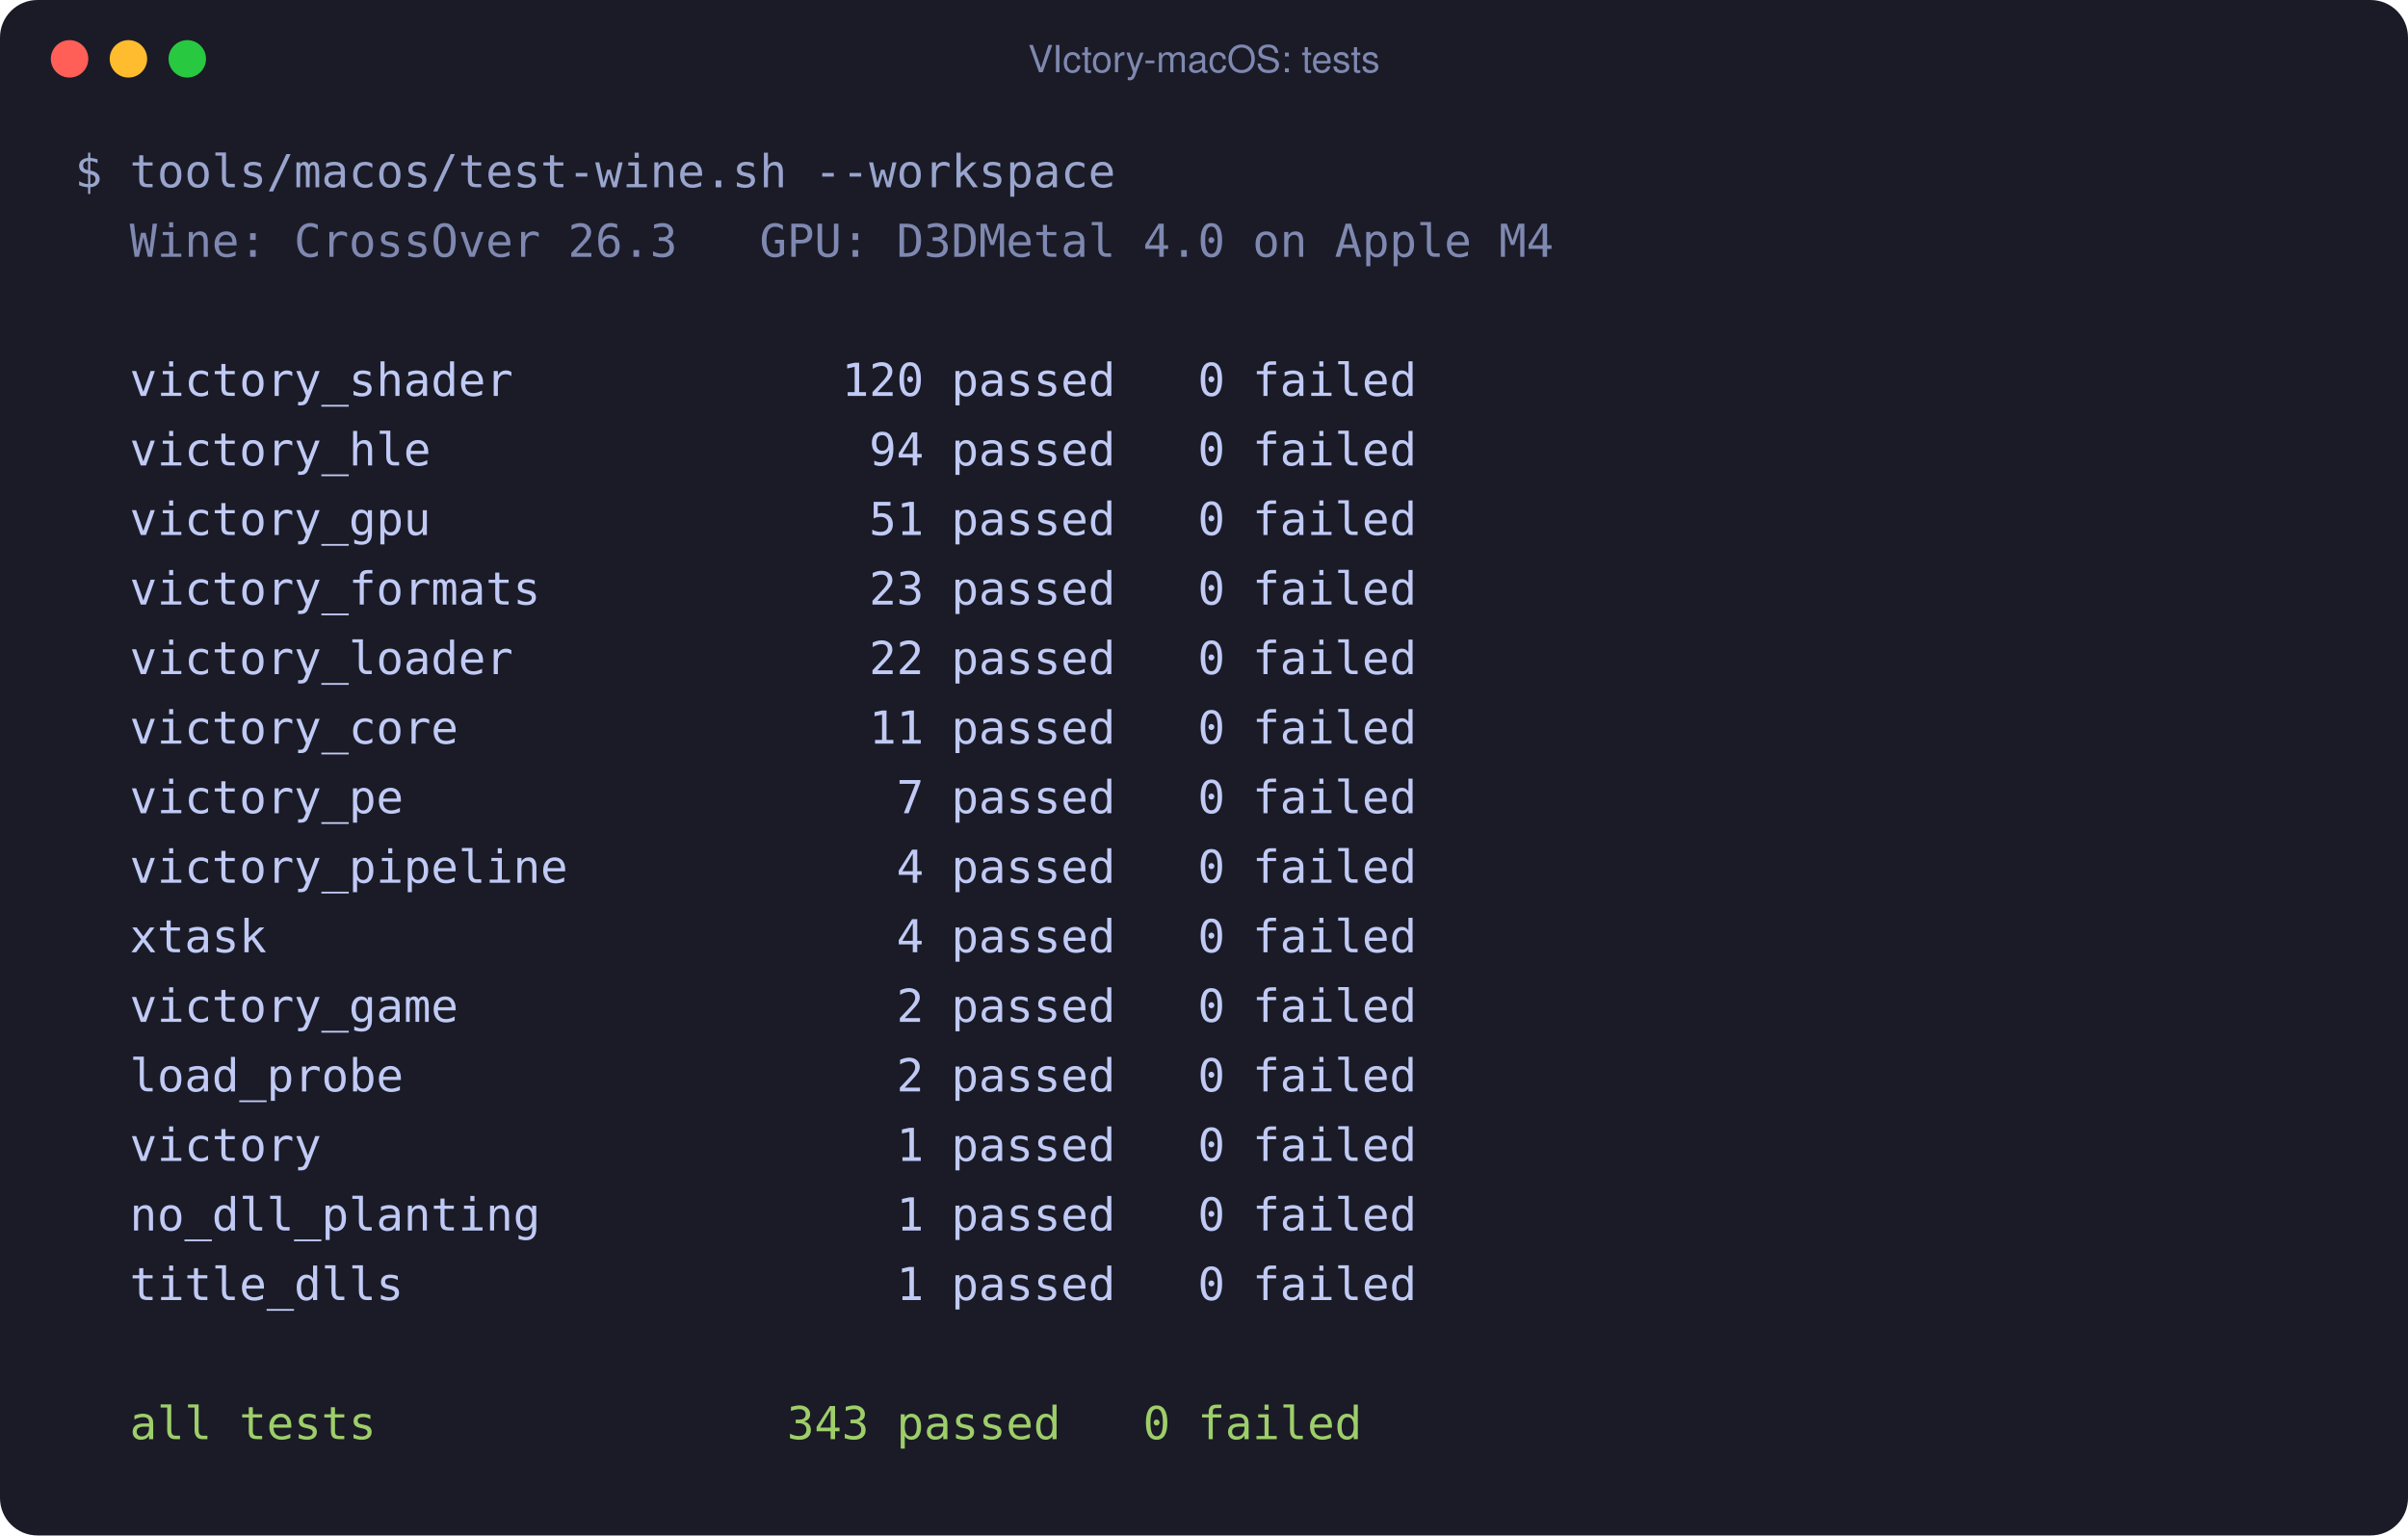
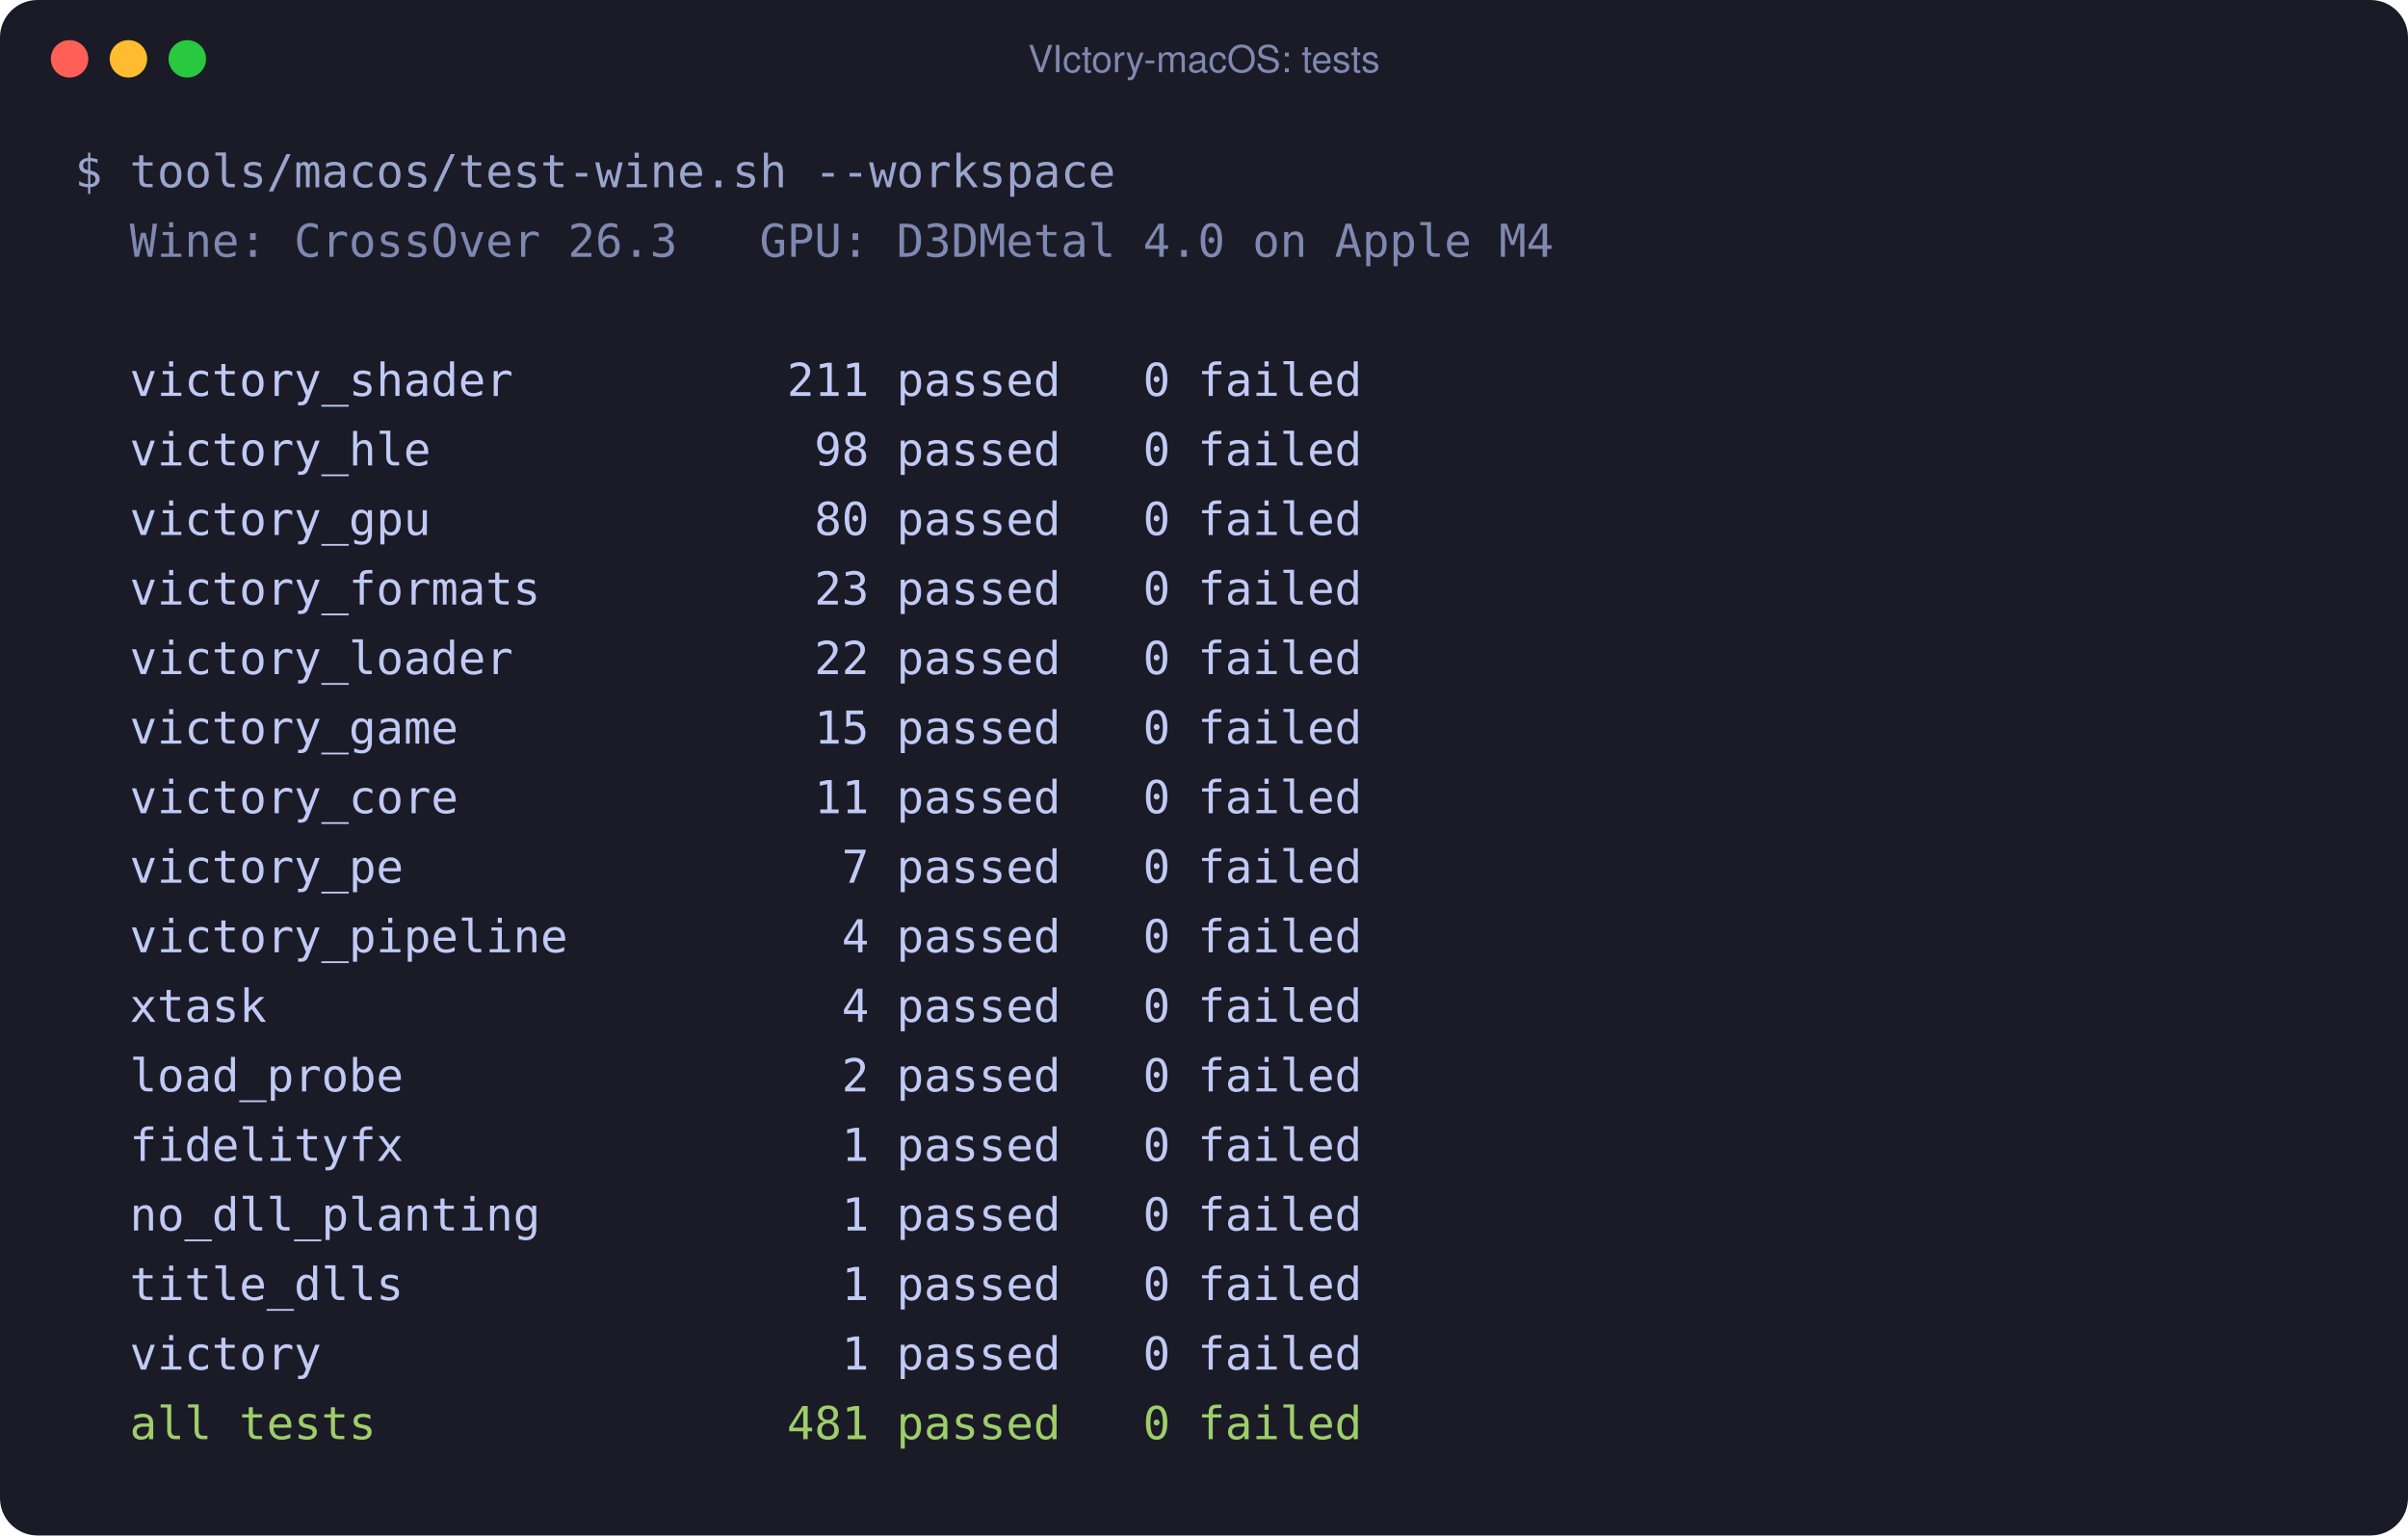
- <svg xmlns="http://www.w3.org/2000/svg" width="900" height="574" viewBox="0 0 900 574" role="img" aria-label="Terminal output: VIctory test suite under Wine with D3DMetal on an Apple M4, 343 passed and 0 failed">
+ <svg xmlns="http://www.w3.org/2000/svg" width="900" height="574" viewBox="0 0 900 574" role="img" aria-label="Terminal output: VIctory test suite under Wine with D3DMetal on an Apple M4, 481 passed and 0 failed">
  <rect width="900" height="574" rx="14" fill="#1a1b26" />
  <circle cx="26" cy="22" r="7" fill="#ff5f57" />
  <circle cx="48" cy="22" r="7" fill="#febc2e" />
  <circle cx="70" cy="22" r="7" fill="#28c840" />
  <text x="450.0" y="27" text-anchor="middle" font-family="-apple-system, Helvetica, Arial, sans-serif" font-size="14" fill="#7f88b0">VIctory-macOS: tests</text>
  <text x="28" y="70" font-family="Menlo, Consolas, monospace" font-size="17" fill="#9aa5ce" xml:space="preserve">$ tools/macos/test-wine.sh --workspace</text>
  <text x="28" y="96" font-family="Menlo, Consolas, monospace" font-size="17" fill="#7f88b0" xml:space="preserve">  Wine: CrossOver 26.3   GPU: D3DMetal 4.0 on Apple M4</text>
-   <text x="28" y="148" font-family="Menlo, Consolas, monospace" font-size="17" fill="#c0caf5" xml:space="preserve">  victory_shader            120 passed   0 failed</text>
-   <text x="28" y="174" font-family="Menlo, Consolas, monospace" font-size="17" fill="#c0caf5" xml:space="preserve">  victory_hle                94 passed   0 failed</text>
-   <text x="28" y="200" font-family="Menlo, Consolas, monospace" font-size="17" fill="#c0caf5" xml:space="preserve">  victory_gpu                51 passed   0 failed</text>
-   <text x="28" y="226" font-family="Menlo, Consolas, monospace" font-size="17" fill="#c0caf5" xml:space="preserve">  victory_formats            23 passed   0 failed</text>
-   <text x="28" y="252" font-family="Menlo, Consolas, monospace" font-size="17" fill="#c0caf5" xml:space="preserve">  victory_loader             22 passed   0 failed</text>
-   <text x="28" y="278" font-family="Menlo, Consolas, monospace" font-size="17" fill="#c0caf5" xml:space="preserve">  victory_core               11 passed   0 failed</text>
-   <text x="28" y="304" font-family="Menlo, Consolas, monospace" font-size="17" fill="#c0caf5" xml:space="preserve">  victory_pe                  7 passed   0 failed</text>
-   <text x="28" y="330" font-family="Menlo, Consolas, monospace" font-size="17" fill="#c0caf5" xml:space="preserve">  victory_pipeline            4 passed   0 failed</text>
-   <text x="28" y="356" font-family="Menlo, Consolas, monospace" font-size="17" fill="#c0caf5" xml:space="preserve">  xtask                       4 passed   0 failed</text>
-   <text x="28" y="382" font-family="Menlo, Consolas, monospace" font-size="17" fill="#c0caf5" xml:space="preserve">  victory_game                2 passed   0 failed</text>
-   <text x="28" y="408" font-family="Menlo, Consolas, monospace" font-size="17" fill="#c0caf5" xml:space="preserve">  load_probe                  2 passed   0 failed</text>
-   <text x="28" y="434" font-family="Menlo, Consolas, monospace" font-size="17" fill="#c0caf5" xml:space="preserve">  victory                     1 passed   0 failed</text>
-   <text x="28" y="460" font-family="Menlo, Consolas, monospace" font-size="17" fill="#c0caf5" xml:space="preserve">  no_dll_planting             1 passed   0 failed</text>
-   <text x="28" y="486" font-family="Menlo, Consolas, monospace" font-size="17" fill="#c0caf5" xml:space="preserve">  title_dlls                  1 passed   0 failed</text>
-   <text x="28" y="538" font-family="Menlo, Consolas, monospace" font-size="17" fill="#9ece6a" xml:space="preserve">  all tests               343 passed   0 failed</text>
+   <text x="28" y="148" font-family="Menlo, Consolas, monospace" font-size="17" fill="#c0caf5" xml:space="preserve">  victory_shader          211 passed   0 failed</text>
+   <text x="28" y="174" font-family="Menlo, Consolas, monospace" font-size="17" fill="#c0caf5" xml:space="preserve">  victory_hle              98 passed   0 failed</text>
+   <text x="28" y="200" font-family="Menlo, Consolas, monospace" font-size="17" fill="#c0caf5" xml:space="preserve">  victory_gpu              80 passed   0 failed</text>
+   <text x="28" y="226" font-family="Menlo, Consolas, monospace" font-size="17" fill="#c0caf5" xml:space="preserve">  victory_formats          23 passed   0 failed</text>
+   <text x="28" y="252" font-family="Menlo, Consolas, monospace" font-size="17" fill="#c0caf5" xml:space="preserve">  victory_loader           22 passed   0 failed</text>
+   <text x="28" y="278" font-family="Menlo, Consolas, monospace" font-size="17" fill="#c0caf5" xml:space="preserve">  victory_game             15 passed   0 failed</text>
+   <text x="28" y="304" font-family="Menlo, Consolas, monospace" font-size="17" fill="#c0caf5" xml:space="preserve">  victory_core             11 passed   0 failed</text>
+   <text x="28" y="330" font-family="Menlo, Consolas, monospace" font-size="17" fill="#c0caf5" xml:space="preserve">  victory_pe                7 passed   0 failed</text>
+   <text x="28" y="356" font-family="Menlo, Consolas, monospace" font-size="17" fill="#c0caf5" xml:space="preserve">  victory_pipeline          4 passed   0 failed</text>
+   <text x="28" y="382" font-family="Menlo, Consolas, monospace" font-size="17" fill="#c0caf5" xml:space="preserve">  xtask                     4 passed   0 failed</text>
+   <text x="28" y="408" font-family="Menlo, Consolas, monospace" font-size="17" fill="#c0caf5" xml:space="preserve">  load_probe                2 passed   0 failed</text>
+   <text x="28" y="434" font-family="Menlo, Consolas, monospace" font-size="17" fill="#c0caf5" xml:space="preserve">  fidelityfx                1 passed   0 failed</text>
+   <text x="28" y="460" font-family="Menlo, Consolas, monospace" font-size="17" fill="#c0caf5" xml:space="preserve">  no_dll_planting           1 passed   0 failed</text>
+   <text x="28" y="486" font-family="Menlo, Consolas, monospace" font-size="17" fill="#c0caf5" xml:space="preserve">  title_dlls                1 passed   0 failed</text>
+   <text x="28" y="512" font-family="Menlo, Consolas, monospace" font-size="17" fill="#c0caf5" xml:space="preserve">  victory                   1 passed   0 failed</text>
+   <text x="28" y="538" font-family="Menlo, Consolas, monospace" font-size="17" fill="#9ece6a" xml:space="preserve">  all tests               481 passed   0 failed</text>
</svg>
